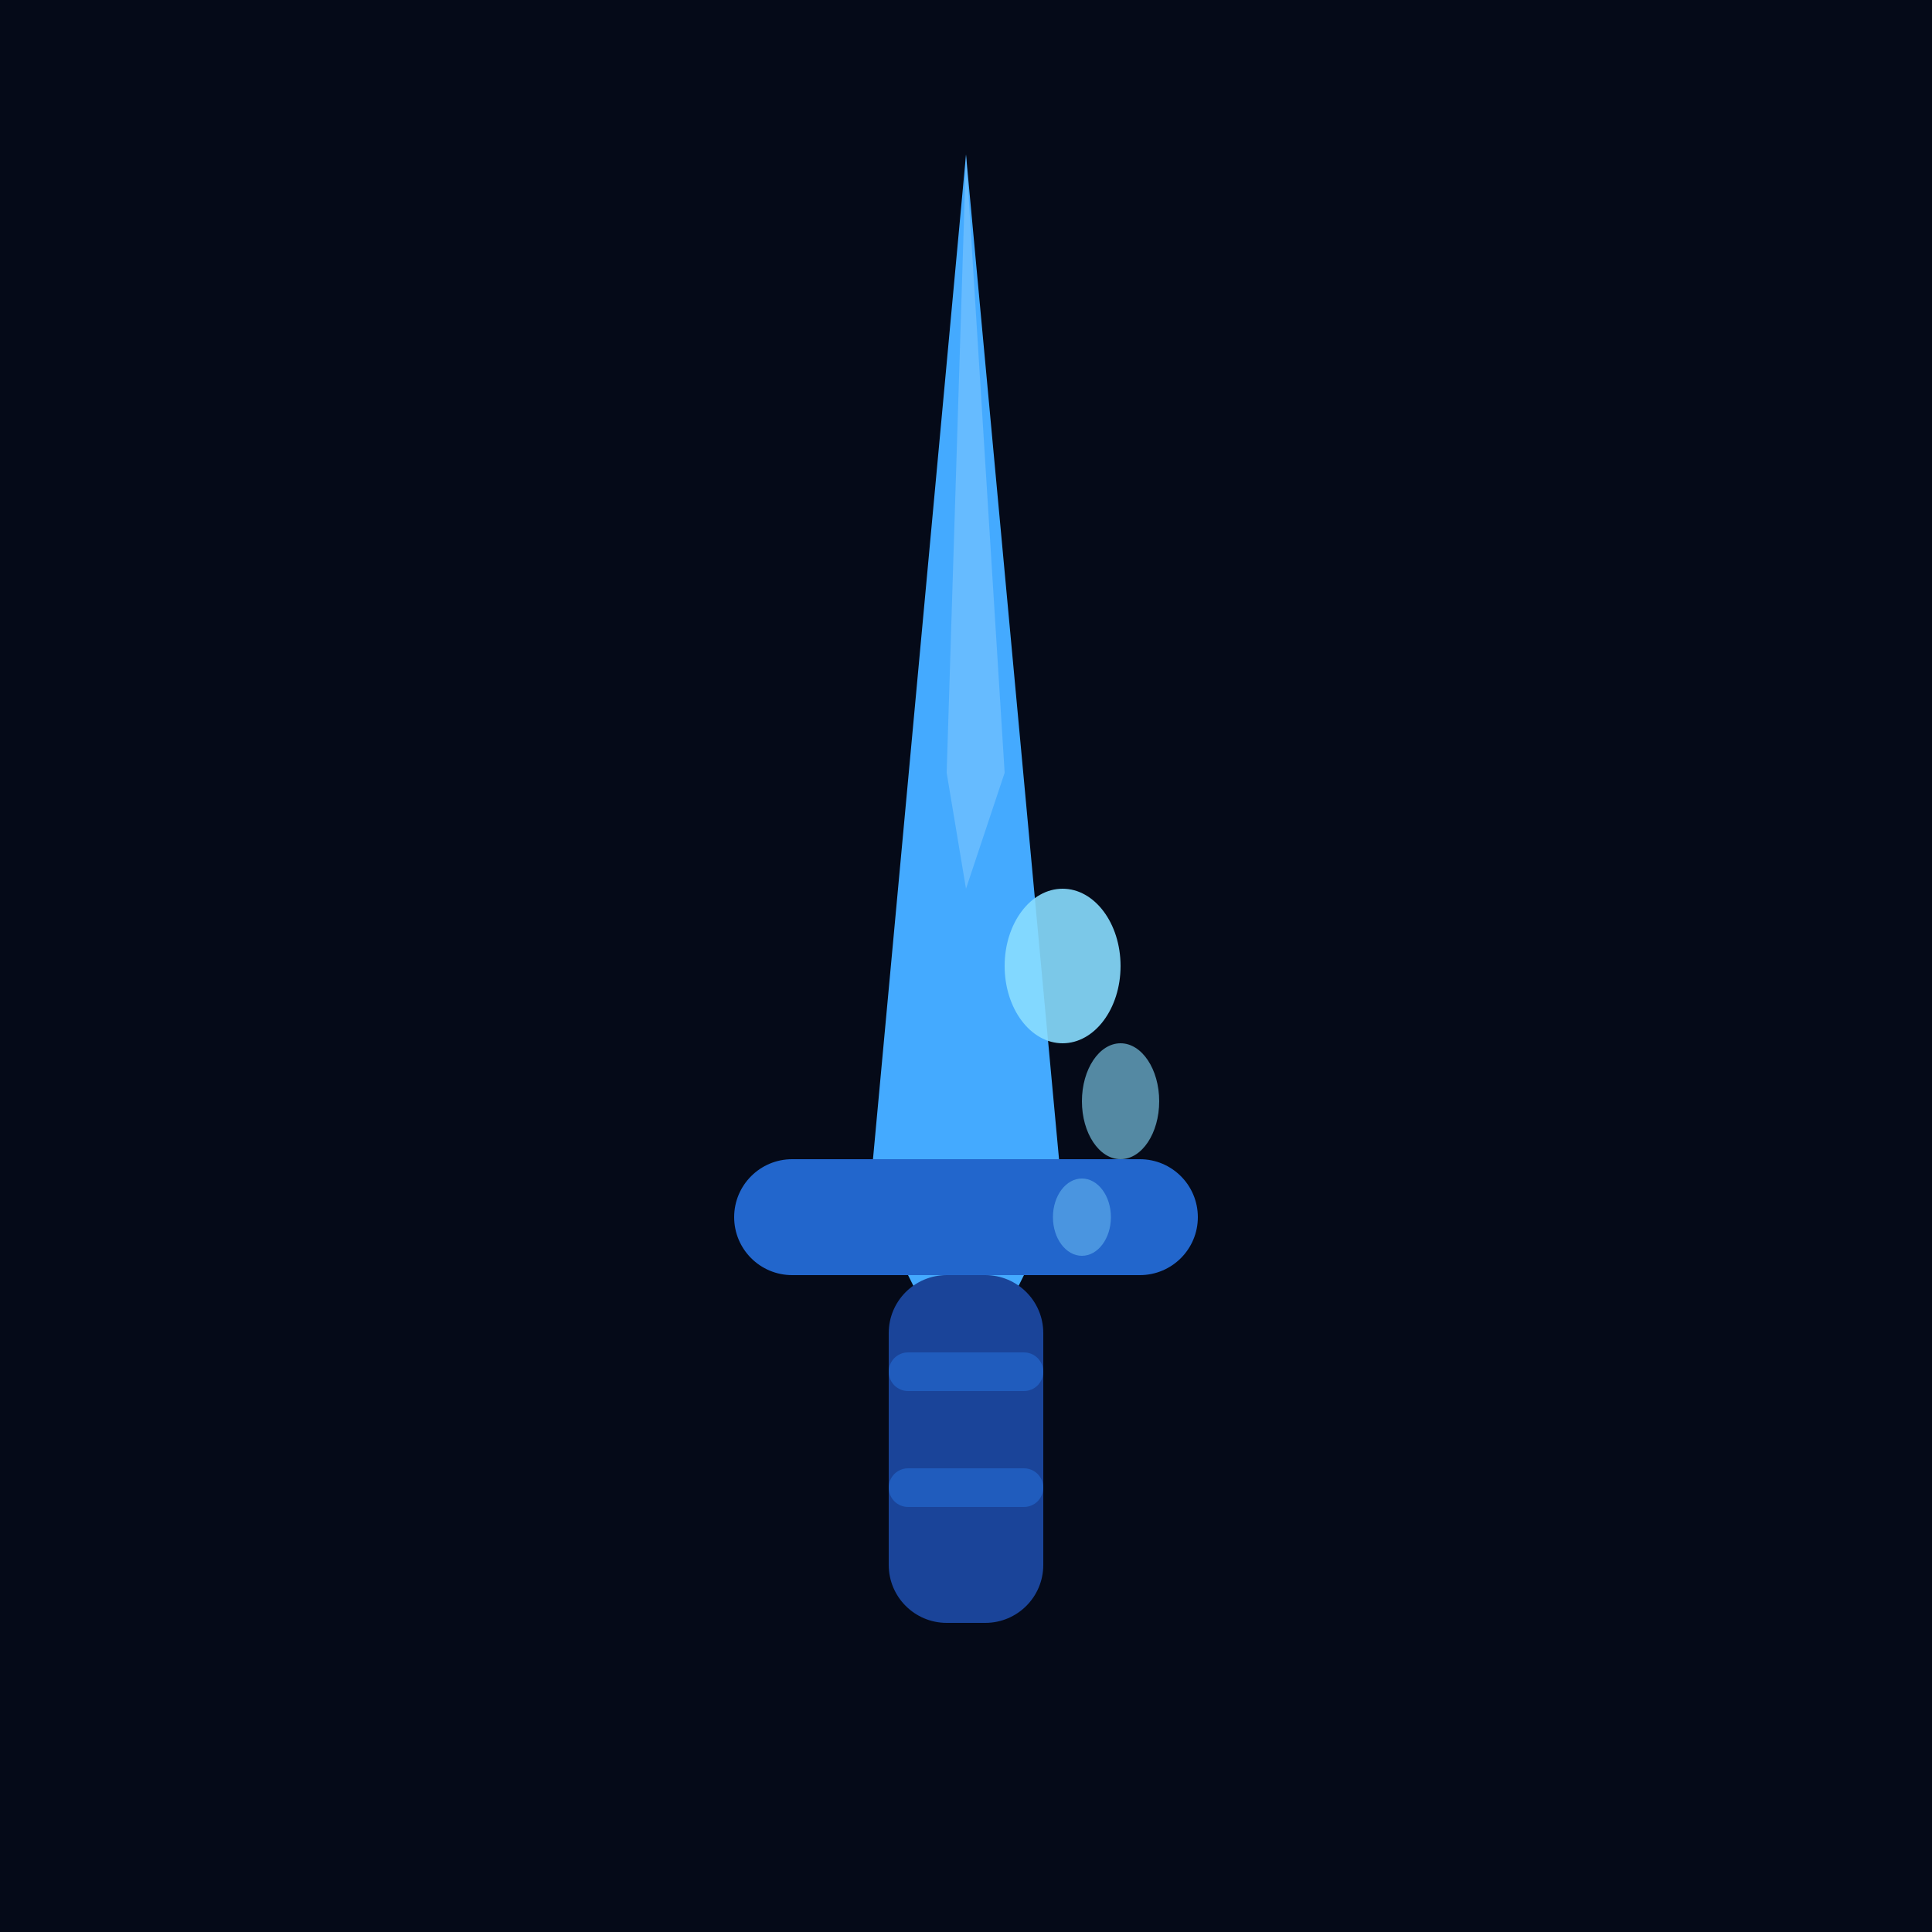
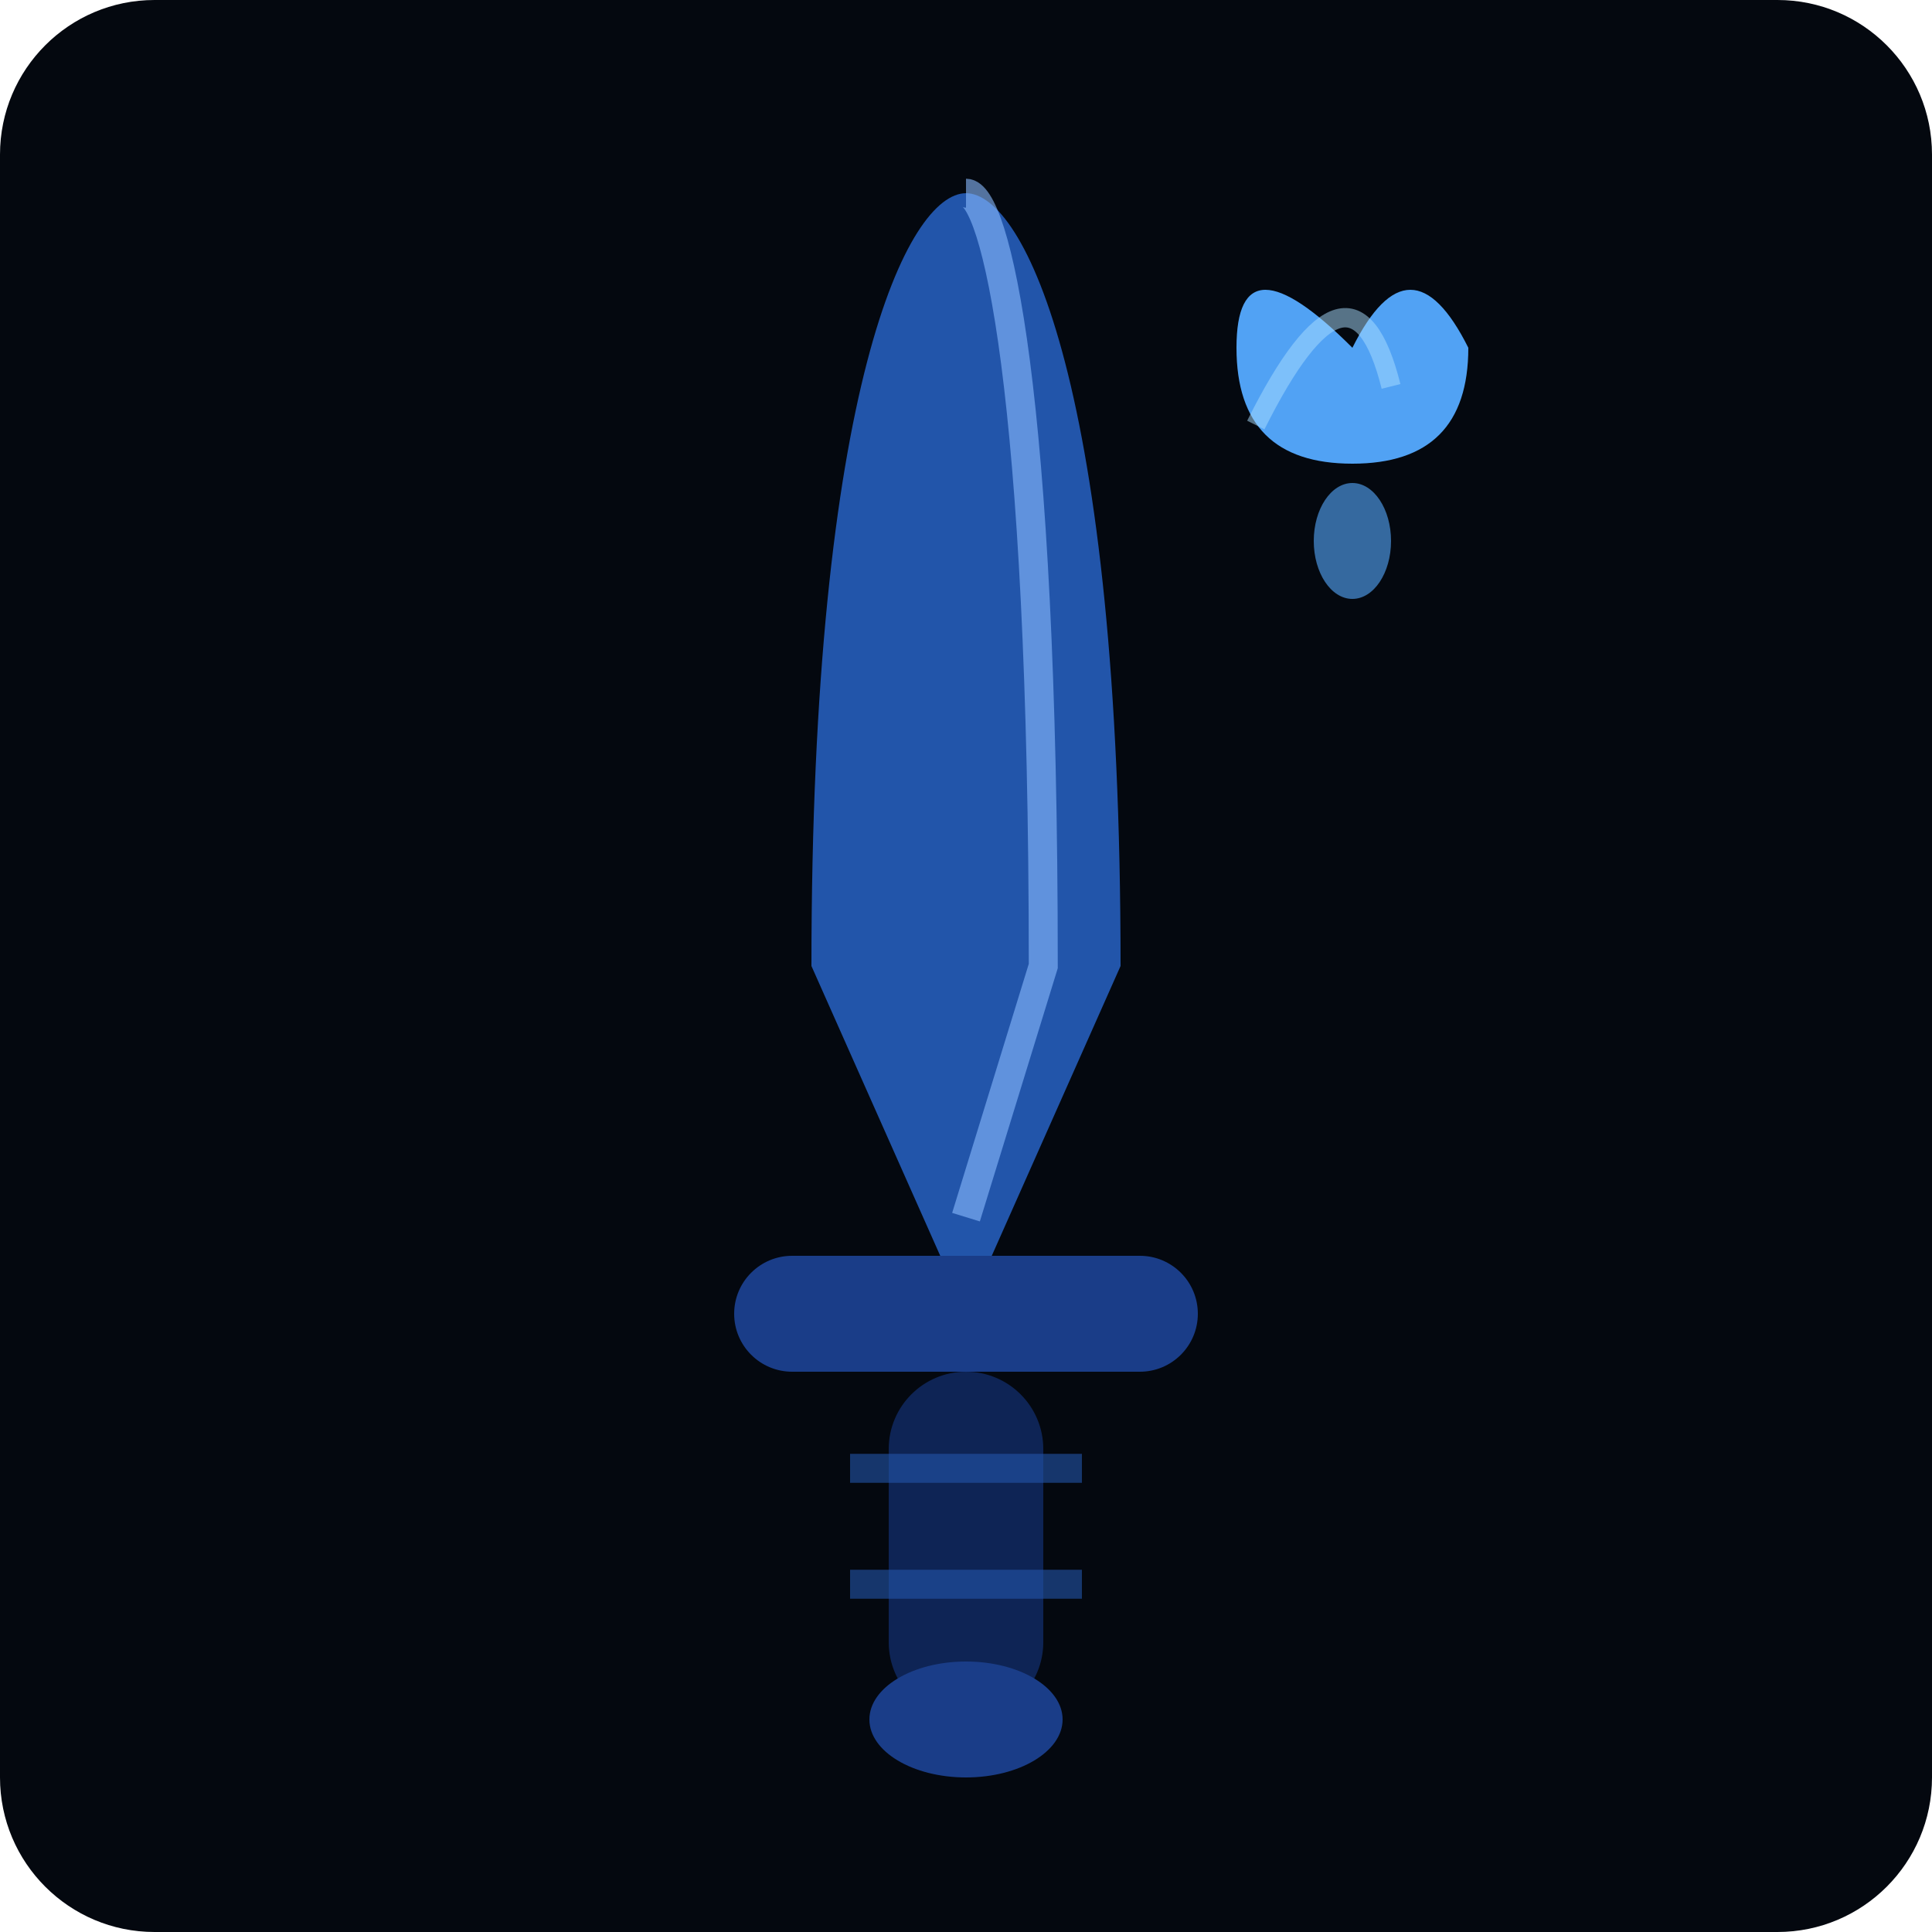
<svg xmlns="http://www.w3.org/2000/svg" viewBox="0 0 100 100">
-   <rect width="100" height="100" fill="#050a18" />
-   <polygon points="50,8 55,62 50,72 45,62" fill="#44aaff" />
-   <polygon points="50,8 52,40 50,46 49,40" fill="#88ccff" opacity="0.5" />
-   <rect x="38" y="60" width="24" height="6" rx="3" fill="#2266cc" />
-   <rect x="46" y="66" width="8" height="18" rx="3" fill="#1a4499" />
-   <rect x="46" y="70" width="8" height="2" rx="1" fill="#2266cc" opacity="0.7" />
-   <rect x="46" y="76" width="8" height="2" rx="1" fill="#2266cc" opacity="0.7" />
-   <ellipse cx="55" cy="50" rx="3" ry="4" fill="#88ddff" opacity="0.9" />
-   <ellipse cx="58" cy="57" rx="2" ry="3" fill="#88ddff" opacity="0.6" />
-   <ellipse cx="56" cy="63" rx="1.5" ry="2" fill="#88ddff" opacity="0.4" />
+   <rect width="100" height="100" fill="#04080f" rx="8" />
+   <path d="M50 10 C53 10 58 20 58 50 L50 68 L42 50 C42 20 47 10 50 10Z" fill="#2255aa" />
+   <path d="M50 10 C51.5 10 54 20 54 50 L50 63" stroke="#88bbff" stroke-width="1.5" fill="none" opacity="0.6" />
+   <rect x="38" y="65" width="24" height="6" rx="3" fill="#1a3d88" />
+   <rect x="46" y="71" width="8" height="18" rx="4" fill="#0e2455" />
+   <line x1="44" y1="76" x2="56" y2="76" stroke="#2255aa" stroke-width="1.5" opacity="0.6" />
+   <line x1="44" y1="82" x2="56" y2="82" stroke="#2255aa" stroke-width="1.5" opacity="0.6" />
+   <ellipse cx="50" cy="89" rx="5" ry="3" fill="#1a3d88" />
+   <path d="M70 18 Q73 12 76 18 Q76 24 70 24 Q64 24 64 18 Q64 12 70 18Z" fill="#55aaff" opacity="0.95" />
+   <path d="M65 22 Q70 12 72 20" stroke="#aaddff" stroke-width="1" fill="none" opacity="0.5" />
+   <ellipse cx="70" cy="28" rx="2" ry="3" fill="#55aaff" opacity="0.6" />
</svg>
